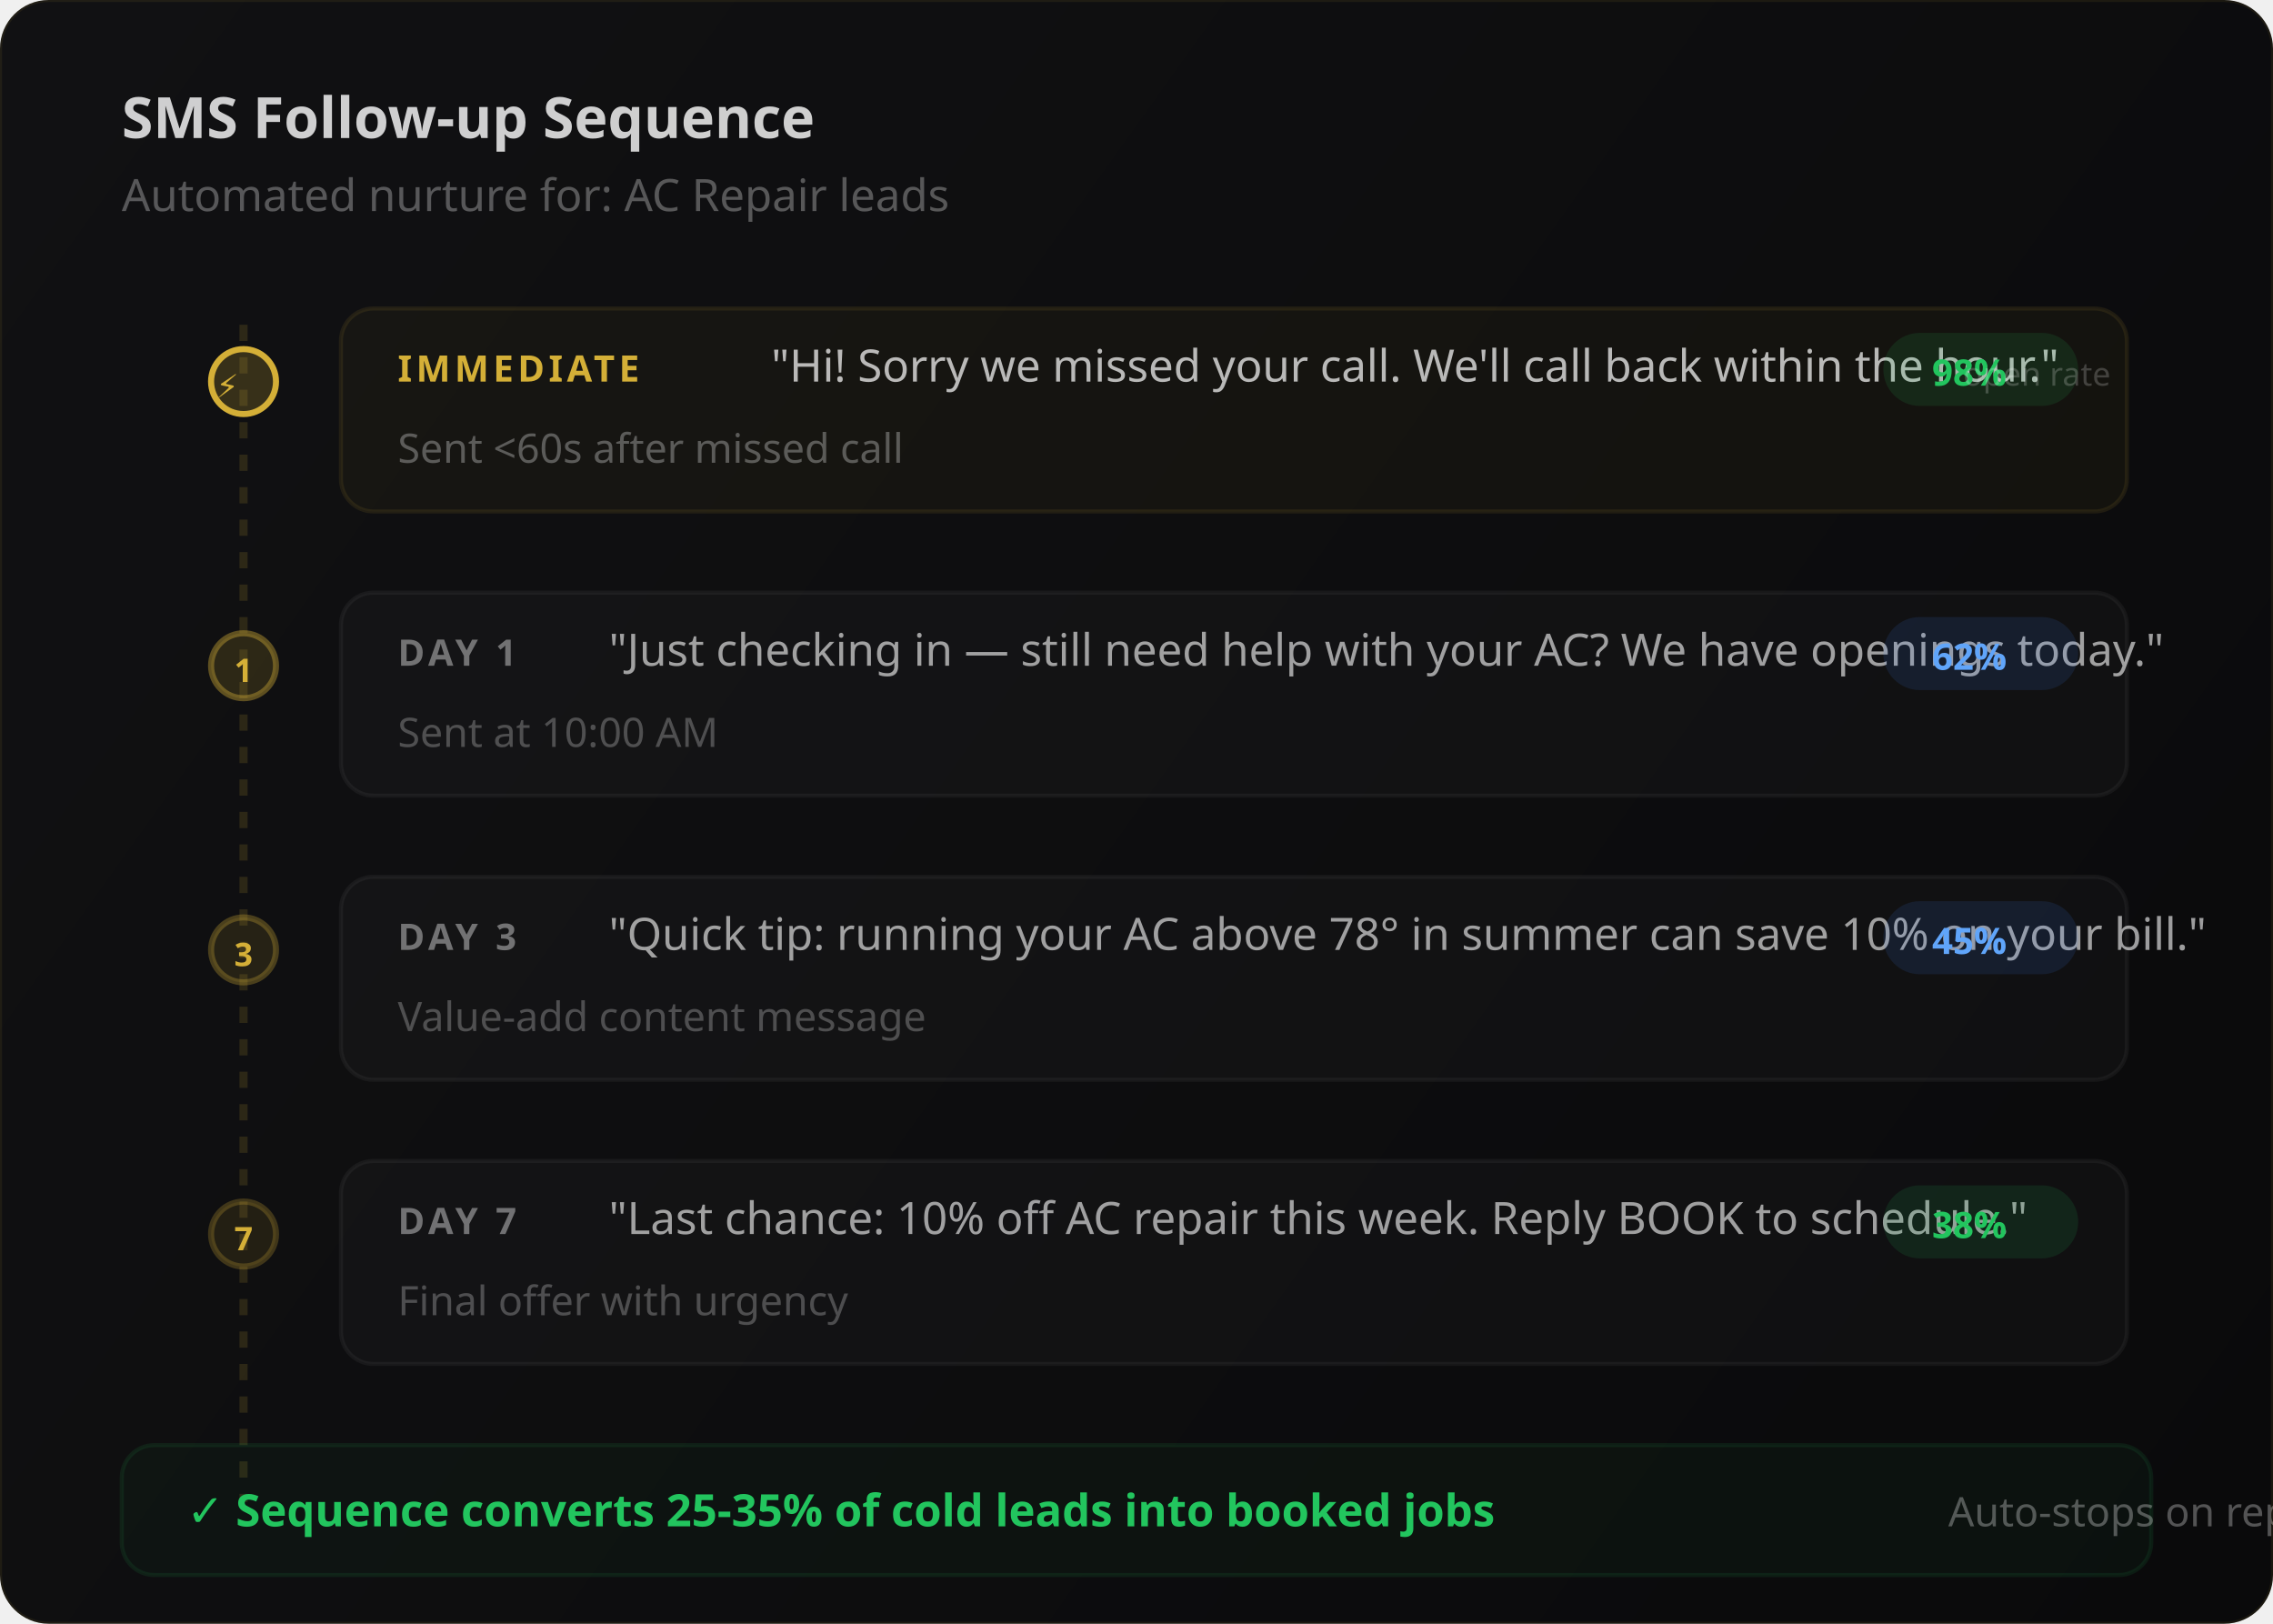
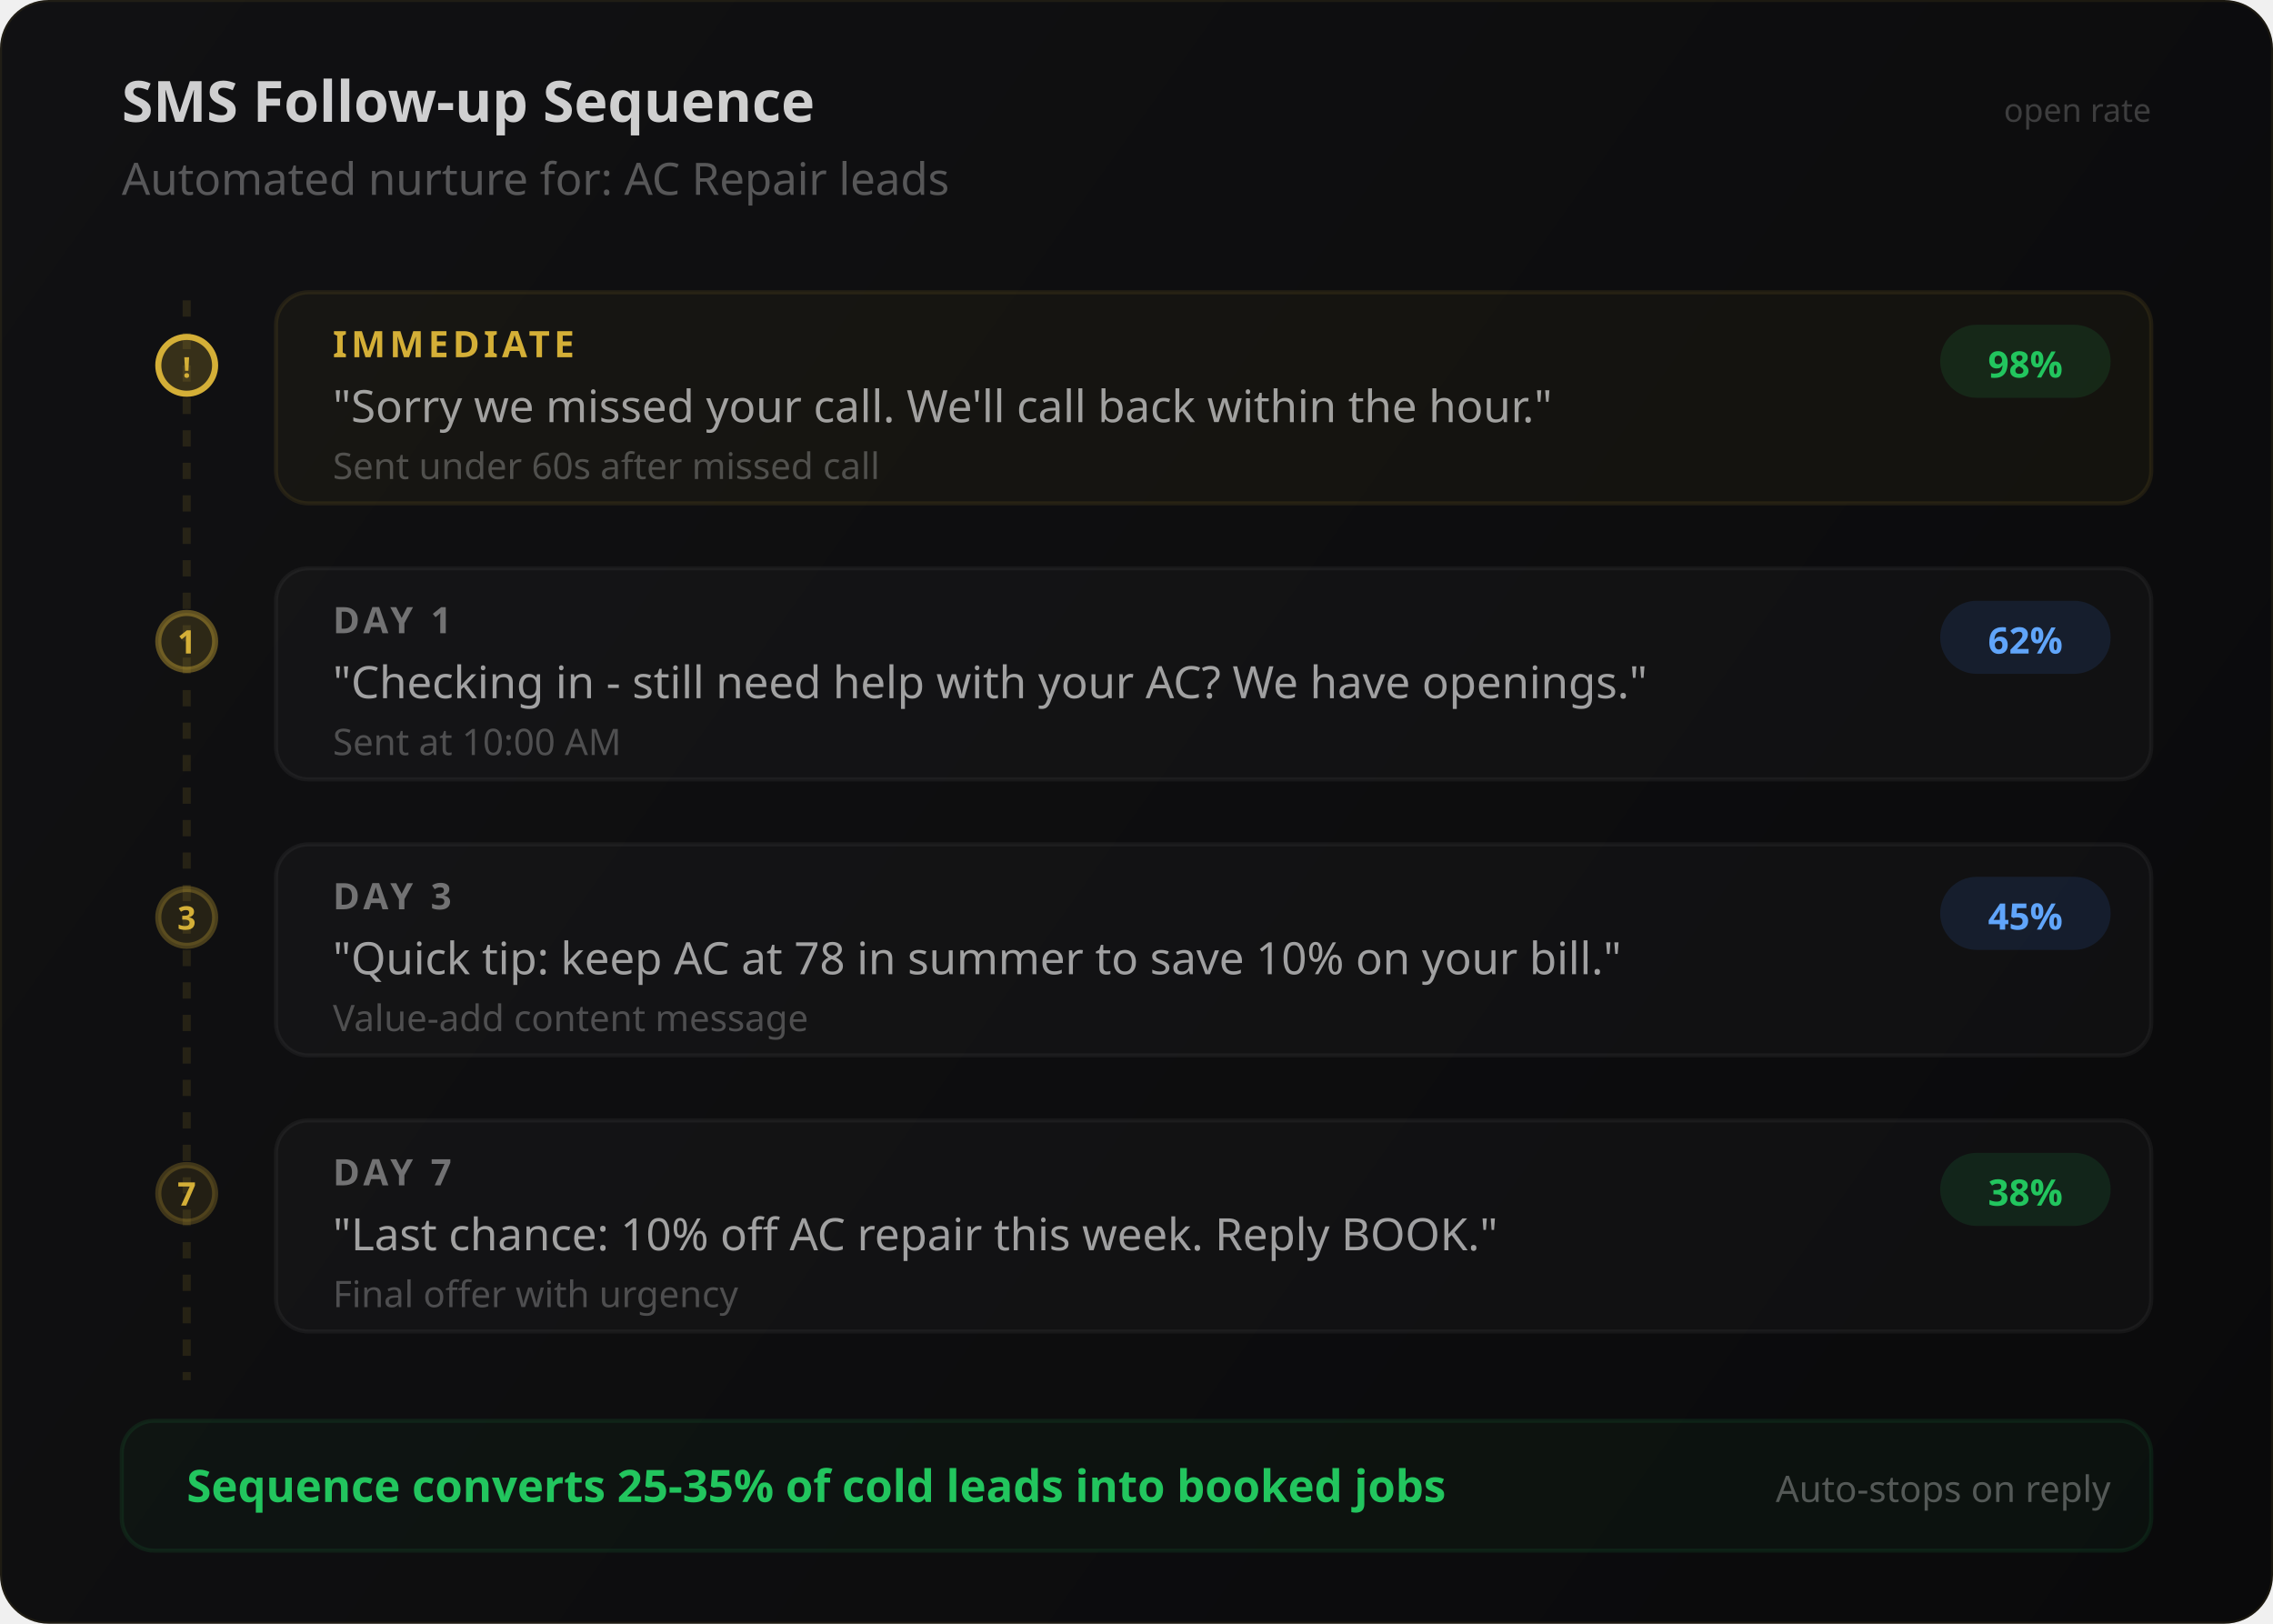
<svg xmlns="http://www.w3.org/2000/svg" viewBox="0 0 560 400" fill="none">
  <defs>
    <linearGradient id="sbg" x1="0" y1="0" x2="560" y2="400" gradientUnits="userSpaceOnUse">
      <stop offset="0%" stop-color="#111113" />
      <stop offset="100%" stop-color="#0a0a0b" />
    </linearGradient>
    <clipPath id="sround">
      <rect width="560" height="400" rx="12" />
    </clipPath>
  </defs>
  <rect width="560" height="400" rx="12" fill="url(#sbg)" />
  <g clip-path="url(#sround)">
-     <text x="30" y="34" fill="white" font-family="sans-serif" font-size="14" font-weight="600" opacity="0.8">SMS Follow-up Sequence</text>
-     <text x="30" y="52" fill="white" font-family="sans-serif" font-size="11" opacity="0.3">Automated nurture for: AC Repair leads</text>
-     <line x1="60" y1="80" x2="60" y2="370" stroke="rgba(212,175,55,0.15)" stroke-width="2" stroke-dasharray="4 4" />
-     <circle cx="60" cy="94" r="8" fill="rgba(212,175,55,0.2)" stroke="#D4AF37" stroke-width="1.5" />
-     <text x="56" y="98" fill="#D4AF37" font-family="sans-serif" font-size="8" font-weight="700" text-anchor="middle">⚡</text>
-     <rect x="84" y="76" width="440" height="50" rx="8" fill="rgba(212,175,55,0.04)" stroke="rgba(212,175,55,0.1)" stroke-width="1" />
-     <text x="98" y="94" fill="#D4AF37" font-family="sans-serif" font-size="9" font-weight="600" letter-spacing="1">IMMEDIATE</text>
-     <text x="190" y="94" fill="white" font-family="sans-serif" font-size="11" opacity="0.7">"Hi! Sorry we missed your call. We'll call back within the hour."</text>
-     <text x="98" y="114" fill="white" font-family="sans-serif" font-size="10" opacity="0.3">Sent &lt;60s after missed call</text>
-     <rect x="464" y="82" width="48" height="18" rx="9" fill="rgba(34,197,94,0.12)" />
-     <text x="476" y="95" fill="#22c55e" font-family="sans-serif" font-size="9" font-weight="600">98%</text>
-     <circle cx="60" cy="164" r="8" fill="rgba(212,175,55,0.15)" stroke="rgba(212,175,55,0.4)" stroke-width="1.5" />
-     <text x="60" y="168" fill="#D4AF37" font-family="sans-serif" font-size="8" font-weight="700" text-anchor="middle">1</text>
-     <rect x="84" y="146" width="440" height="50" rx="8" fill="rgba(255,255,255,0.02)" stroke="rgba(255,255,255,0.05)" stroke-width="1" />
-     <text x="98" y="164" fill="white" font-family="sans-serif" font-size="9" font-weight="600" opacity="0.4" letter-spacing="1">DAY 1</text>
-     <text x="150" y="164" fill="white" font-family="sans-serif" font-size="11" opacity="0.6">"Just checking in — still need help with your AC? We have openings today."</text>
-     <text x="98" y="184" fill="white" font-family="sans-serif" font-size="10" opacity="0.25">Sent at 10:00 AM</text>
-     <rect x="464" y="152" width="48" height="18" rx="9" fill="rgba(59,130,246,0.12)" />
-     <text x="476" y="165" fill="#60a5fa" font-family="sans-serif" font-size="9" font-weight="600">62%</text>
-     <circle cx="60" cy="234" r="8" fill="rgba(212,175,55,0.12)" stroke="rgba(212,175,55,0.3)" stroke-width="1.5" />
-     <text x="60" y="238" fill="#D4AF37" font-family="sans-serif" font-size="8" font-weight="700" text-anchor="middle">3</text>
-     <rect x="84" y="216" width="440" height="50" rx="8" fill="rgba(255,255,255,0.02)" stroke="rgba(255,255,255,0.05)" stroke-width="1" />
-     <text x="98" y="234" fill="white" font-family="sans-serif" font-size="9" font-weight="600" opacity="0.4" letter-spacing="1">DAY 3</text>
-     <text x="150" y="234" fill="white" font-family="sans-serif" font-size="11" opacity="0.6">"Quick tip: running your AC above 78° in summer can save 10% on your bill."</text>
-     <text x="98" y="254" fill="white" font-family="sans-serif" font-size="10" opacity="0.25">Value-add content message</text>
-     <rect x="464" y="222" width="48" height="18" rx="9" fill="rgba(59,130,246,0.12)" />
-     <text x="476" y="235" fill="#60a5fa" font-family="sans-serif" font-size="9" font-weight="600">45%</text>
-     <circle cx="60" cy="304" r="8" fill="rgba(212,175,55,0.1)" stroke="rgba(212,175,55,0.25)" stroke-width="1.5" />
-     <text x="60" y="308" fill="#D4AF37" font-family="sans-serif" font-size="8" font-weight="700" text-anchor="middle">7</text>
-     <rect x="84" y="286" width="440" height="50" rx="8" fill="rgba(255,255,255,0.02)" stroke="rgba(255,255,255,0.05)" stroke-width="1" />
-     <text x="98" y="304" fill="white" font-family="sans-serif" font-size="9" font-weight="600" opacity="0.4" letter-spacing="1">DAY 7</text>
-     <text x="150" y="304" fill="white" font-family="sans-serif" font-size="11" opacity="0.6">"Last chance: 10% off AC repair this week. Reply BOOK to schedule."</text>
-     <text x="98" y="324" fill="white" font-family="sans-serif" font-size="10" opacity="0.25">Final offer with urgency</text>
-     <rect x="464" y="292" width="48" height="18" rx="9" fill="rgba(34,197,94,0.12)" />
-     <text x="476" y="305" fill="#22c55e" font-family="sans-serif" font-size="9" font-weight="600">38%</text>
-     <rect x="30" y="356" width="500" height="32" rx="8" fill="rgba(34,197,94,0.04)" stroke="rgba(34,197,94,0.1)" stroke-width="1" />
-     <text x="46" y="376" fill="#22c55e" font-family="sans-serif" font-size="11" font-weight="600">✓ Sequence converts 25-35% of cold leads into booked jobs</text>
-     <text x="480" y="376" fill="white" font-family="sans-serif" font-size="10" opacity="0.3">Auto-stops on reply</text>
-     <text x="520" y="95" fill="white" font-family="sans-serif" font-size="8" opacity="0.2" text-anchor="end">open rate</text>
+     <text x="30" y="30" fill="white" font-family="sans-serif" font-size="14" font-weight="600" opacity="0.8">SMS Follow-up Sequence</text>
+     <text x="30" y="48" fill="white" font-family="sans-serif" font-size="11" opacity="0.3">Automated nurture for: AC Repair leads</text>
+     <text x="530" y="30" fill="white" font-family="sans-serif" font-size="8" opacity="0.2" text-anchor="end">open rate</text>
+     <line x1="46" y1="74" x2="46" y2="340" stroke="rgba(212,175,55,0.12)" stroke-width="2" stroke-dasharray="4 4" />
+     <circle cx="46" cy="90" r="7" fill="rgba(212,175,55,0.2)" stroke="#D4AF37" stroke-width="1.5" />
+     <text x="46" y="93" fill="#D4AF37" font-family="sans-serif" font-size="7" font-weight="700" text-anchor="middle">!</text>
+     <rect x="68" y="72" width="462" height="52" rx="8" fill="rgba(212,175,55,0.04)" stroke="rgba(212,175,55,0.1)" stroke-width="1" />
+     <text x="82" y="88" fill="#D4AF37" font-family="sans-serif" font-size="9" font-weight="600" letter-spacing="1">IMMEDIATE</text>
+     <text x="82" y="104" fill="white" font-family="sans-serif" font-size="11" opacity="0.6">"Sorry we missed your call. We'll call back within the hour."</text>
+     <text x="82" y="118" fill="white" font-family="sans-serif" font-size="9" opacity="0.25">Sent under 60s after missed call</text>
+     <rect x="478" y="80" width="42" height="18" rx="9" fill="rgba(34,197,94,0.12)" />
+     <text x="499" y="93" fill="#22c55e" font-family="sans-serif" font-size="9" font-weight="600" text-anchor="middle">98%</text>
+     <circle cx="46" cy="158" r="7" fill="rgba(212,175,55,0.15)" stroke="rgba(212,175,55,0.4)" stroke-width="1.5" />
+     <text x="46" y="161" fill="#D4AF37" font-family="sans-serif" font-size="8" font-weight="700" text-anchor="middle">1</text>
+     <rect x="68" y="140" width="462" height="52" rx="8" fill="rgba(255,255,255,0.02)" stroke="rgba(255,255,255,0.05)" stroke-width="1" />
+     <text x="82" y="156" fill="white" font-family="sans-serif" font-size="9" font-weight="600" opacity="0.4" letter-spacing="1">DAY 1</text>
+     <text x="82" y="172" fill="white" font-family="sans-serif" font-size="11" opacity="0.6">"Checking in - still need help with your AC? We have openings."</text>
+     <text x="82" y="186" fill="white" font-family="sans-serif" font-size="9" opacity="0.25">Sent at 10:00 AM</text>
+     <rect x="478" y="148" width="42" height="18" rx="9" fill="rgba(59,130,246,0.12)" />
+     <text x="499" y="161" fill="#60a5fa" font-family="sans-serif" font-size="9" font-weight="600" text-anchor="middle">62%</text>
+     <circle cx="46" cy="226" r="7" fill="rgba(212,175,55,0.12)" stroke="rgba(212,175,55,0.3)" stroke-width="1.5" />
+     <text x="46" y="229" fill="#D4AF37" font-family="sans-serif" font-size="8" font-weight="700" text-anchor="middle">3</text>
+     <rect x="68" y="208" width="462" height="52" rx="8" fill="rgba(255,255,255,0.02)" stroke="rgba(255,255,255,0.05)" stroke-width="1" />
+     <text x="82" y="224" fill="white" font-family="sans-serif" font-size="9" font-weight="600" opacity="0.4" letter-spacing="1">DAY 3</text>
+     <text x="82" y="240" fill="white" font-family="sans-serif" font-size="11" opacity="0.6">"Quick tip: keep AC at 78 in summer to save 10% on your bill."</text>
+     <text x="82" y="254" fill="white" font-family="sans-serif" font-size="9" opacity="0.25">Value-add content message</text>
+     <rect x="478" y="216" width="42" height="18" rx="9" fill="rgba(59,130,246,0.12)" />
+     <text x="499" y="229" fill="#60a5fa" font-family="sans-serif" font-size="9" font-weight="600" text-anchor="middle">45%</text>
+     <circle cx="46" cy="294" r="7" fill="rgba(212,175,55,0.1)" stroke="rgba(212,175,55,0.25)" stroke-width="1.5" />
+     <text x="46" y="297" fill="#D4AF37" font-family="sans-serif" font-size="8" font-weight="700" text-anchor="middle">7</text>
+     <rect x="68" y="276" width="462" height="52" rx="8" fill="rgba(255,255,255,0.02)" stroke="rgba(255,255,255,0.05)" stroke-width="1" />
+     <text x="82" y="292" fill="white" font-family="sans-serif" font-size="9" font-weight="600" opacity="0.4" letter-spacing="1">DAY 7</text>
+     <text x="82" y="308" fill="white" font-family="sans-serif" font-size="11" opacity="0.6">"Last chance: 10% off AC repair this week. Reply BOOK."</text>
+     <text x="82" y="322" fill="white" font-family="sans-serif" font-size="9" opacity="0.25">Final offer with urgency</text>
+     <rect x="478" y="284" width="42" height="18" rx="9" fill="rgba(34,197,94,0.12)" />
+     <text x="499" y="297" fill="#22c55e" font-family="sans-serif" font-size="9" font-weight="600" text-anchor="middle">38%</text>
+     <rect x="30" y="350" width="500" height="32" rx="8" fill="rgba(34,197,94,0.04)" stroke="rgba(34,197,94,0.1)" stroke-width="1" />
+     <text x="46" y="370" fill="#22c55e" font-family="sans-serif" font-size="11" font-weight="600">Sequence converts 25-35% of cold leads into booked jobs</text>
+     <text x="520" y="370" fill="white" font-family="sans-serif" font-size="9" opacity="0.3" text-anchor="end">Auto-stops on reply</text>
    <rect x="0" y="0" width="560" height="400" rx="12" fill="none" stroke="rgba(212,175,55,0.08)" stroke-width="1" />
  </g>
</svg>
